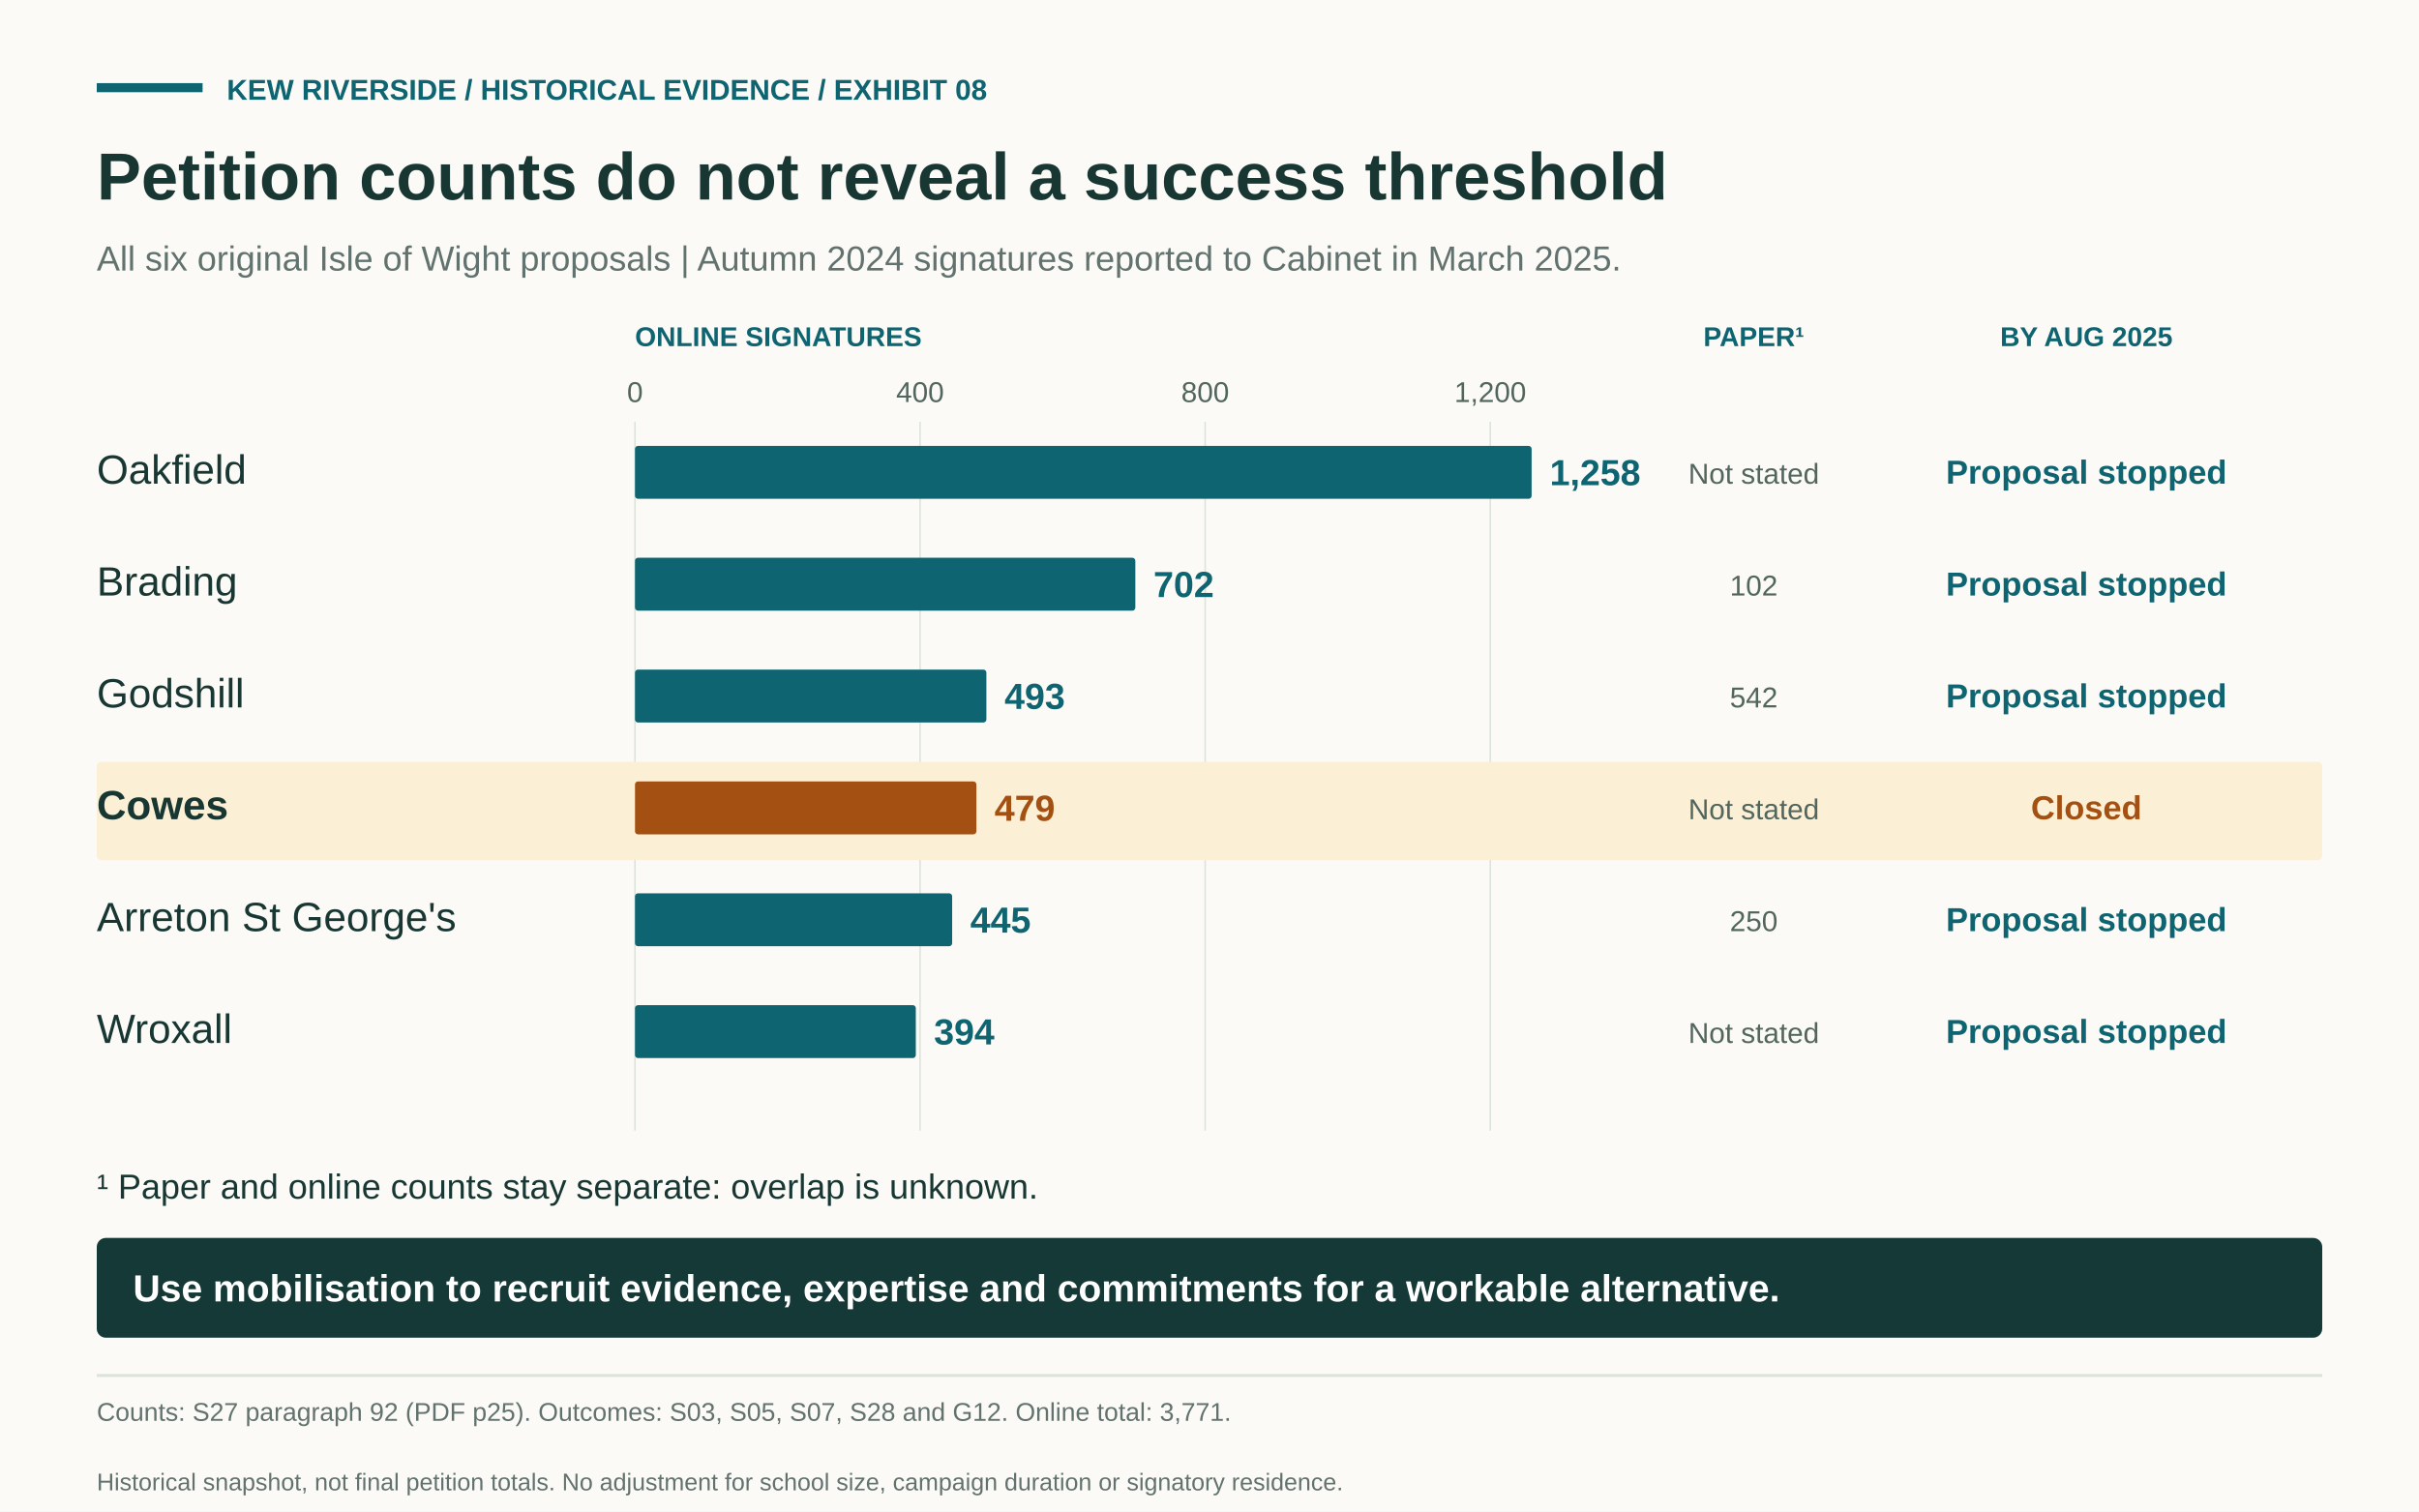
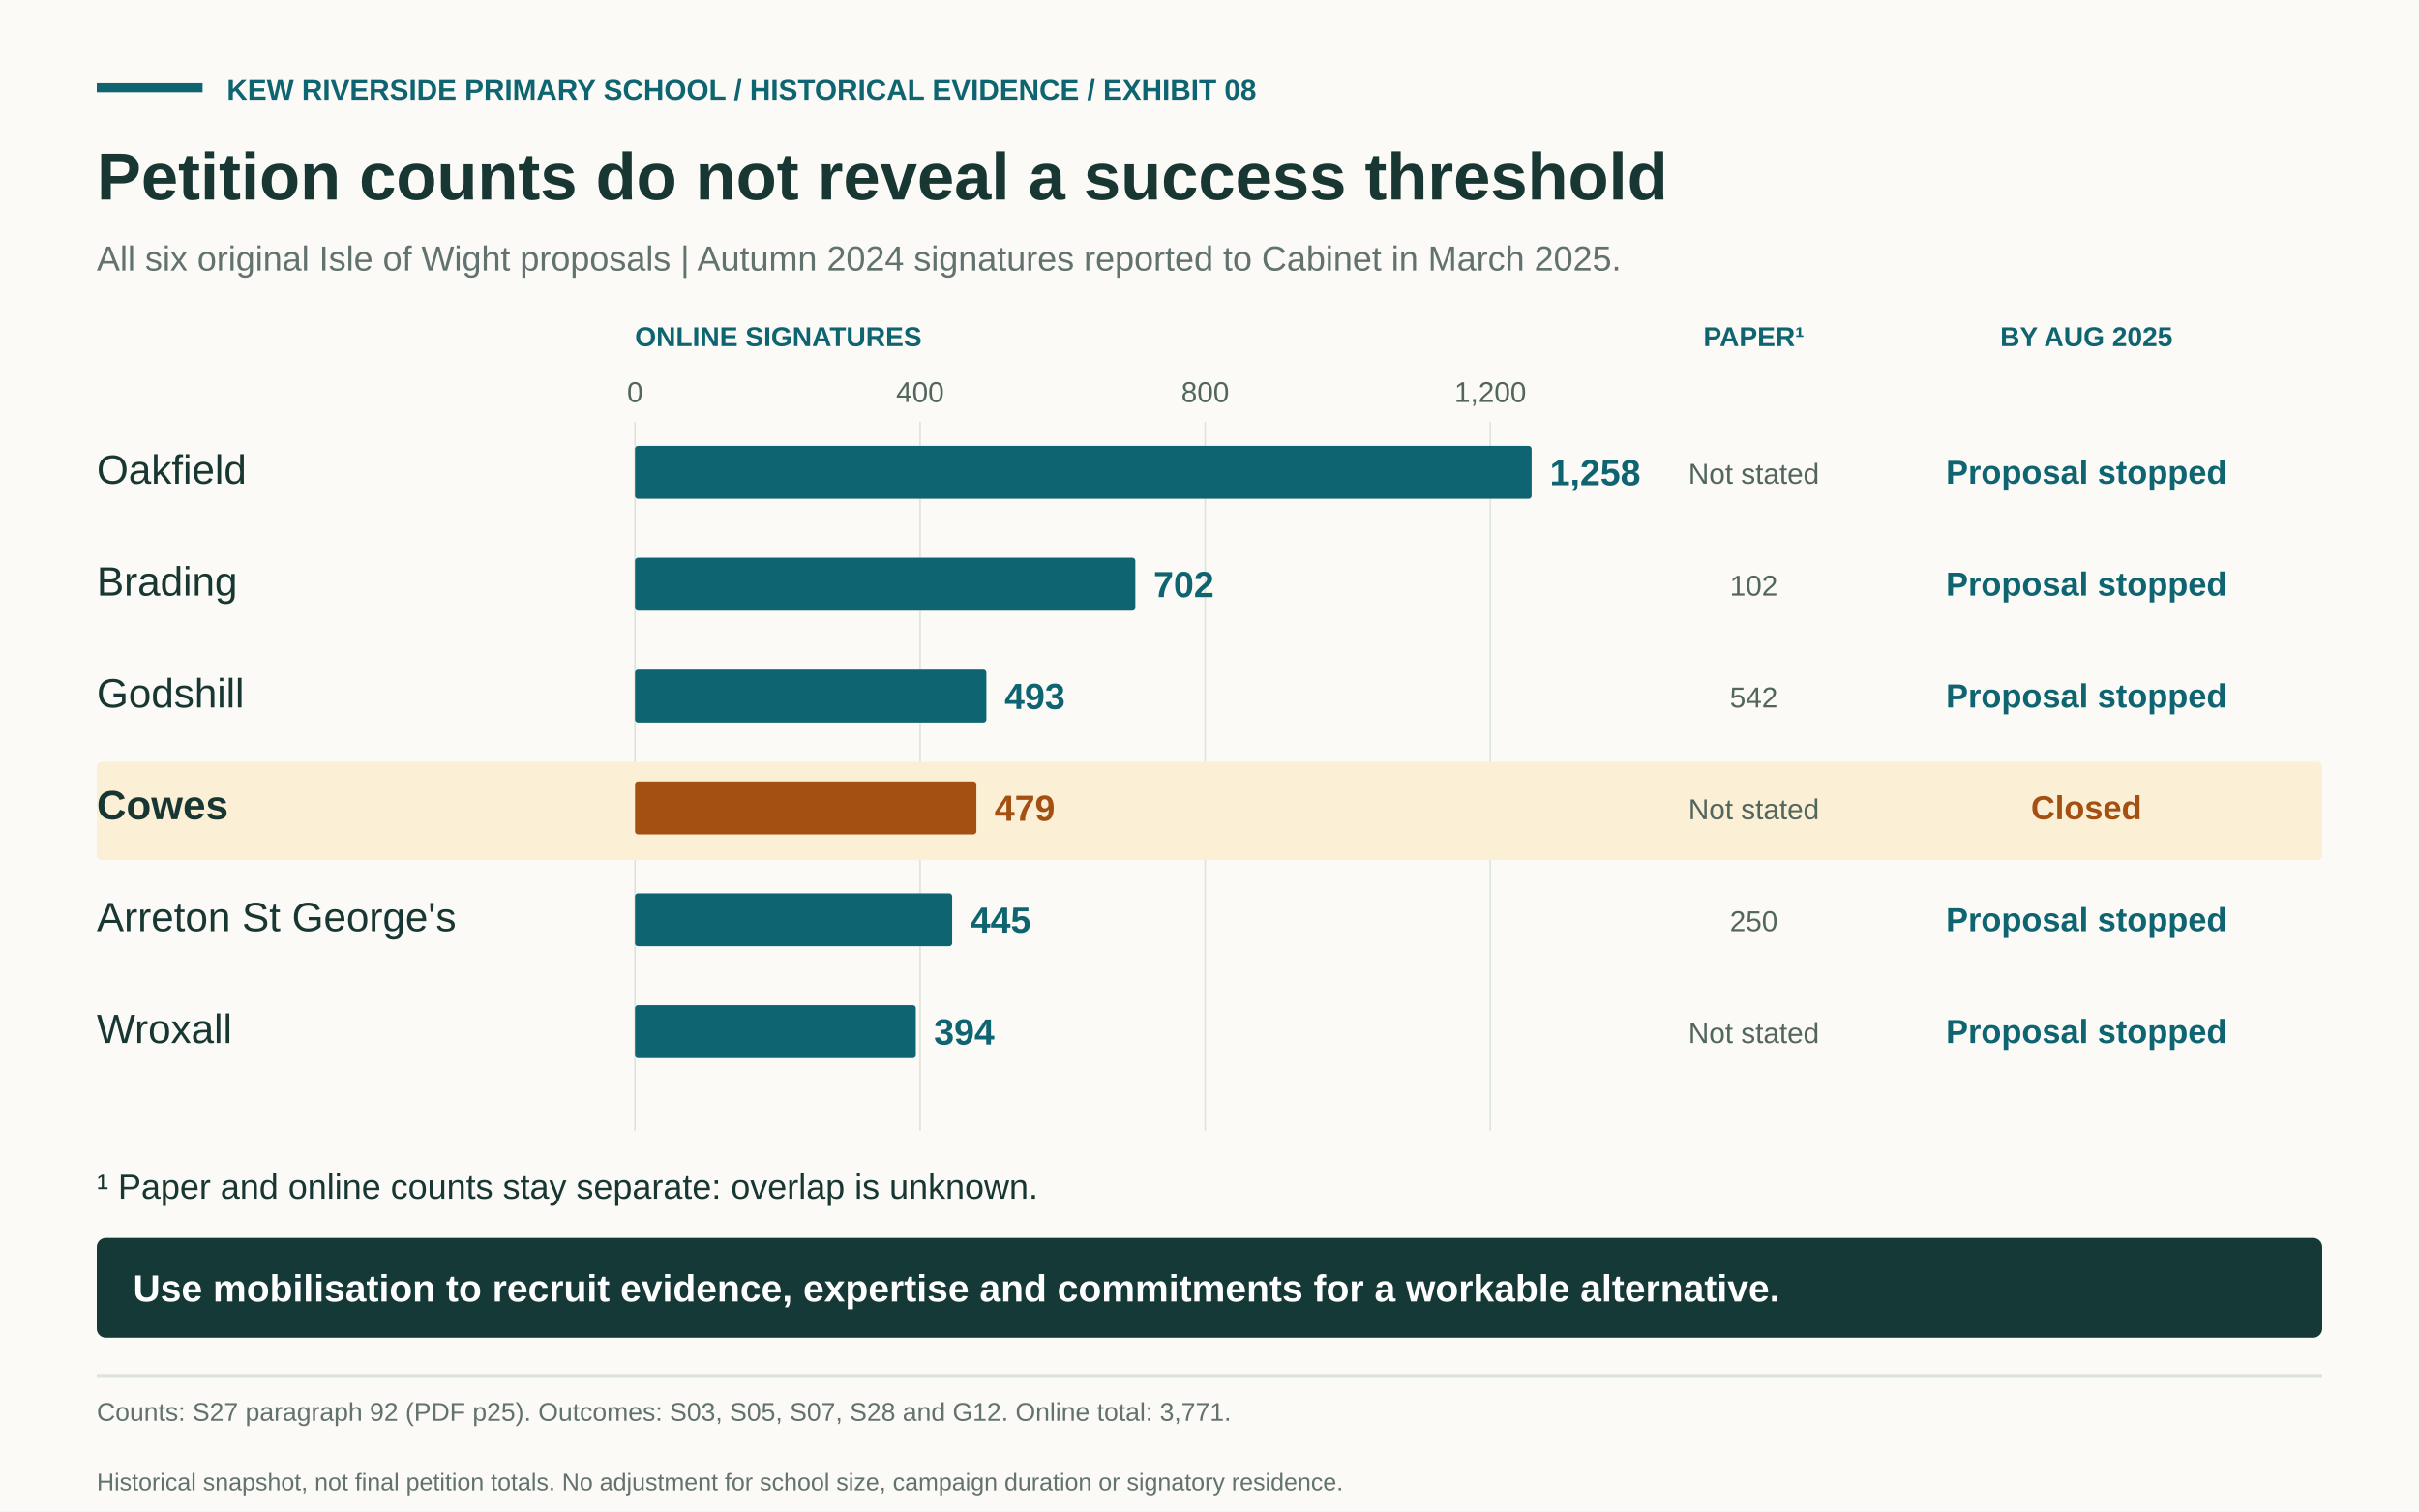
<svg xmlns="http://www.w3.org/2000/svg" width="1600" height="1000" viewBox="0 0 1600 1000" role="img" aria-labelledby="title desc">
  <rect x="0" y="0" width="1600" height="1000" rx="0" fill="#fbfaf6" />
  <rect x="64" y="55" width="70" height="6" rx="0" fill="#0e6470" />
-   <text x="150" y="66" fill="#0e6470" font-family="Arial,Helvetica,sans-serif" font-size="19" font-weight="700" text-anchor="start">KEW RIVERSIDE  /  HISTORICAL EVIDENCE  /  EXHIBIT 08</text>
+   <text x="150" y="66" fill="#0e6470" font-family="Arial,Helvetica,sans-serif" font-size="19" font-weight="700" text-anchor="start">KEW RIVERSIDE PRIMARY SCHOOL  /  HISTORICAL EVIDENCE  /  EXHIBIT 08</text>
  <text x="64" y="132" fill="#183733" font-family="Arial,Helvetica,sans-serif" font-size="44" font-weight="700" text-anchor="start">Petition counts do not reveal a success threshold</text>
  <text x="64" y="179" fill="#62726e" font-family="Arial,Helvetica,sans-serif" font-size="23" font-weight="400" text-anchor="start">All six original Isle of Wight proposals | Autumn 2024 signatures reported to Cabinet in March 2025.</text>
  <text x="420" y="229" fill="#0e6470" font-family="Arial,Helvetica,sans-serif" font-size="18" font-weight="700" text-anchor="start">ONLINE SIGNATURES</text>
  <text x="1160" y="229" fill="#0e6470" font-family="Arial,Helvetica,sans-serif" font-size="18" font-weight="700" text-anchor="middle">PAPER¹</text>
  <text x="1380" y="229" fill="#0e6470" font-family="Arial,Helvetica,sans-serif" font-size="18" font-weight="700" text-anchor="middle">BY AUG 2025</text>
  <line x1="420.0" y1="279" x2="420.0" y2="748" stroke="#dce3da" stroke-width="1" />
  <text x="420.0" y="266" fill="#52665d" font-family="Arial,Helvetica,sans-serif" font-size="19" font-weight="400" text-anchor="middle">0</text>
  <line x1="608.571" y1="279" x2="608.571" y2="748" stroke="#dce3da" stroke-width="1" />
  <text x="608.571" y="266" fill="#52665d" font-family="Arial,Helvetica,sans-serif" font-size="19" font-weight="400" text-anchor="middle">400</text>
  <line x1="797.143" y1="279" x2="797.143" y2="748" stroke="#dce3da" stroke-width="1" />
  <text x="797.143" y="266" fill="#52665d" font-family="Arial,Helvetica,sans-serif" font-size="19" font-weight="400" text-anchor="middle">800</text>
  <line x1="985.714" y1="279" x2="985.714" y2="748" stroke="#dce3da" stroke-width="1" />
  <text x="985.714" y="266" fill="#52665d" font-family="Arial,Helvetica,sans-serif" font-size="19" font-weight="400" text-anchor="middle">1,200</text>
  <text x="64" y="320" fill="#183733" font-family="Arial,Helvetica,sans-serif" font-size="27" font-weight="400" text-anchor="start">Oakfield</text>
  <rect x="420" y="295" width="593.057" height="35" rx="2" fill="#0e6470" />
  <text x="1025.057" y="321" fill="#0e6470" font-family="Arial,Helvetica,sans-serif" font-size="24" font-weight="700" text-anchor="start">1,258</text>
  <text x="1160" y="320" fill="#52665d" font-family="Arial,Helvetica,sans-serif" font-size="19" font-weight="400" text-anchor="middle">Not stated</text>
  <text x="1380" y="320" fill="#0e6470" font-family="Arial,Helvetica,sans-serif" font-size="22" font-weight="700" text-anchor="middle">Proposal stopped</text>
  <text x="64" y="394" fill="#183733" font-family="Arial,Helvetica,sans-serif" font-size="27" font-weight="400" text-anchor="start">Brading</text>
  <rect x="420" y="369" width="330.943" height="35" rx="2" fill="#0e6470" />
  <text x="762.943" y="395" fill="#0e6470" font-family="Arial,Helvetica,sans-serif" font-size="24" font-weight="700" text-anchor="start">702</text>
  <text x="1160" y="394" fill="#52665d" font-family="Arial,Helvetica,sans-serif" font-size="19" font-weight="400" text-anchor="middle">102</text>
  <text x="1380" y="394" fill="#0e6470" font-family="Arial,Helvetica,sans-serif" font-size="22" font-weight="700" text-anchor="middle">Proposal stopped</text>
  <text x="64" y="468" fill="#183733" font-family="Arial,Helvetica,sans-serif" font-size="27" font-weight="400" text-anchor="start">Godshill</text>
  <rect x="420" y="443" width="232.414" height="35" rx="2" fill="#0e6470" />
  <text x="664.414" y="469" fill="#0e6470" font-family="Arial,Helvetica,sans-serif" font-size="24" font-weight="700" text-anchor="start">493</text>
  <text x="1160" y="468" fill="#52665d" font-family="Arial,Helvetica,sans-serif" font-size="19" font-weight="400" text-anchor="middle">542</text>
  <text x="1380" y="468" fill="#0e6470" font-family="Arial,Helvetica,sans-serif" font-size="22" font-weight="700" text-anchor="middle">Proposal stopped</text>
  <rect x="64" y="504" width="1472" height="65" rx="3" fill="#fbf0d6" />
  <text x="64" y="542" fill="#183733" font-family="Arial,Helvetica,sans-serif" font-size="27" font-weight="700" text-anchor="start">Cowes</text>
  <rect x="420" y="517" width="225.814" height="35" rx="2" fill="#a45012" />
  <text x="657.814" y="543" fill="#a45012" font-family="Arial,Helvetica,sans-serif" font-size="24" font-weight="700" text-anchor="start">479</text>
  <text x="1160" y="542" fill="#52665d" font-family="Arial,Helvetica,sans-serif" font-size="19" font-weight="400" text-anchor="middle">Not stated</text>
  <text x="1380" y="542" fill="#a45012" font-family="Arial,Helvetica,sans-serif" font-size="22" font-weight="700" text-anchor="middle">Closed</text>
  <text x="64" y="616" fill="#183733" font-family="Arial,Helvetica,sans-serif" font-size="27" font-weight="400" text-anchor="start">Arreton St George's</text>
  <rect x="420" y="591" width="209.786" height="35" rx="2" fill="#0e6470" />
  <text x="641.786" y="617" fill="#0e6470" font-family="Arial,Helvetica,sans-serif" font-size="24" font-weight="700" text-anchor="start">445</text>
  <text x="1160" y="616" fill="#52665d" font-family="Arial,Helvetica,sans-serif" font-size="19" font-weight="400" text-anchor="middle">250</text>
  <text x="1380" y="616" fill="#0e6470" font-family="Arial,Helvetica,sans-serif" font-size="22" font-weight="700" text-anchor="middle">Proposal stopped</text>
  <text x="64" y="690" fill="#183733" font-family="Arial,Helvetica,sans-serif" font-size="27" font-weight="400" text-anchor="start">Wroxall</text>
  <rect x="420" y="665" width="185.743" height="35" rx="2" fill="#0e6470" />
  <text x="617.743" y="691" fill="#0e6470" font-family="Arial,Helvetica,sans-serif" font-size="24" font-weight="700" text-anchor="start">394</text>
  <text x="1160" y="690" fill="#52665d" font-family="Arial,Helvetica,sans-serif" font-size="19" font-weight="400" text-anchor="middle">Not stated</text>
  <text x="1380" y="690" fill="#0e6470" font-family="Arial,Helvetica,sans-serif" font-size="22" font-weight="700" text-anchor="middle">Proposal stopped</text>
  <text x="64" y="793" fill="#183733" font-family="Arial,Helvetica,sans-serif" font-size="23" font-weight="400" text-anchor="start">¹ Paper and online counts stay separate: overlap is unknown.</text>
  <rect x="64" y="819" width="1472" height="66" rx="6" fill="#143936" />
  <text x="88" y="861" fill="#ffffff" font-family="Arial,Helvetica,sans-serif" font-size="25" font-weight="700" text-anchor="start">Use mobilisation to recruit evidence, expertise and commitments for a workable alternative.</text>
  <line x1="64" y1="910" x2="1536" y2="910" stroke="#dce3da" stroke-width="2" />
  <text x="64" y="940" fill="#62726e" font-family="Arial,Helvetica,sans-serif" font-size="17" font-weight="400" text-anchor="start">Counts: S27 paragraph 92 (PDF p25). Outcomes: S03, S05, S07, S28 and G12. Online total: 3,771.</text>
  <text x="64" y="986" fill="#62726e" font-family="Arial,Helvetica,sans-serif" font-size="16" font-weight="400" text-anchor="start">Historical snapshot, not final petition totals. No adjustment for school size, campaign duration or signatory residence.</text>
</svg>
